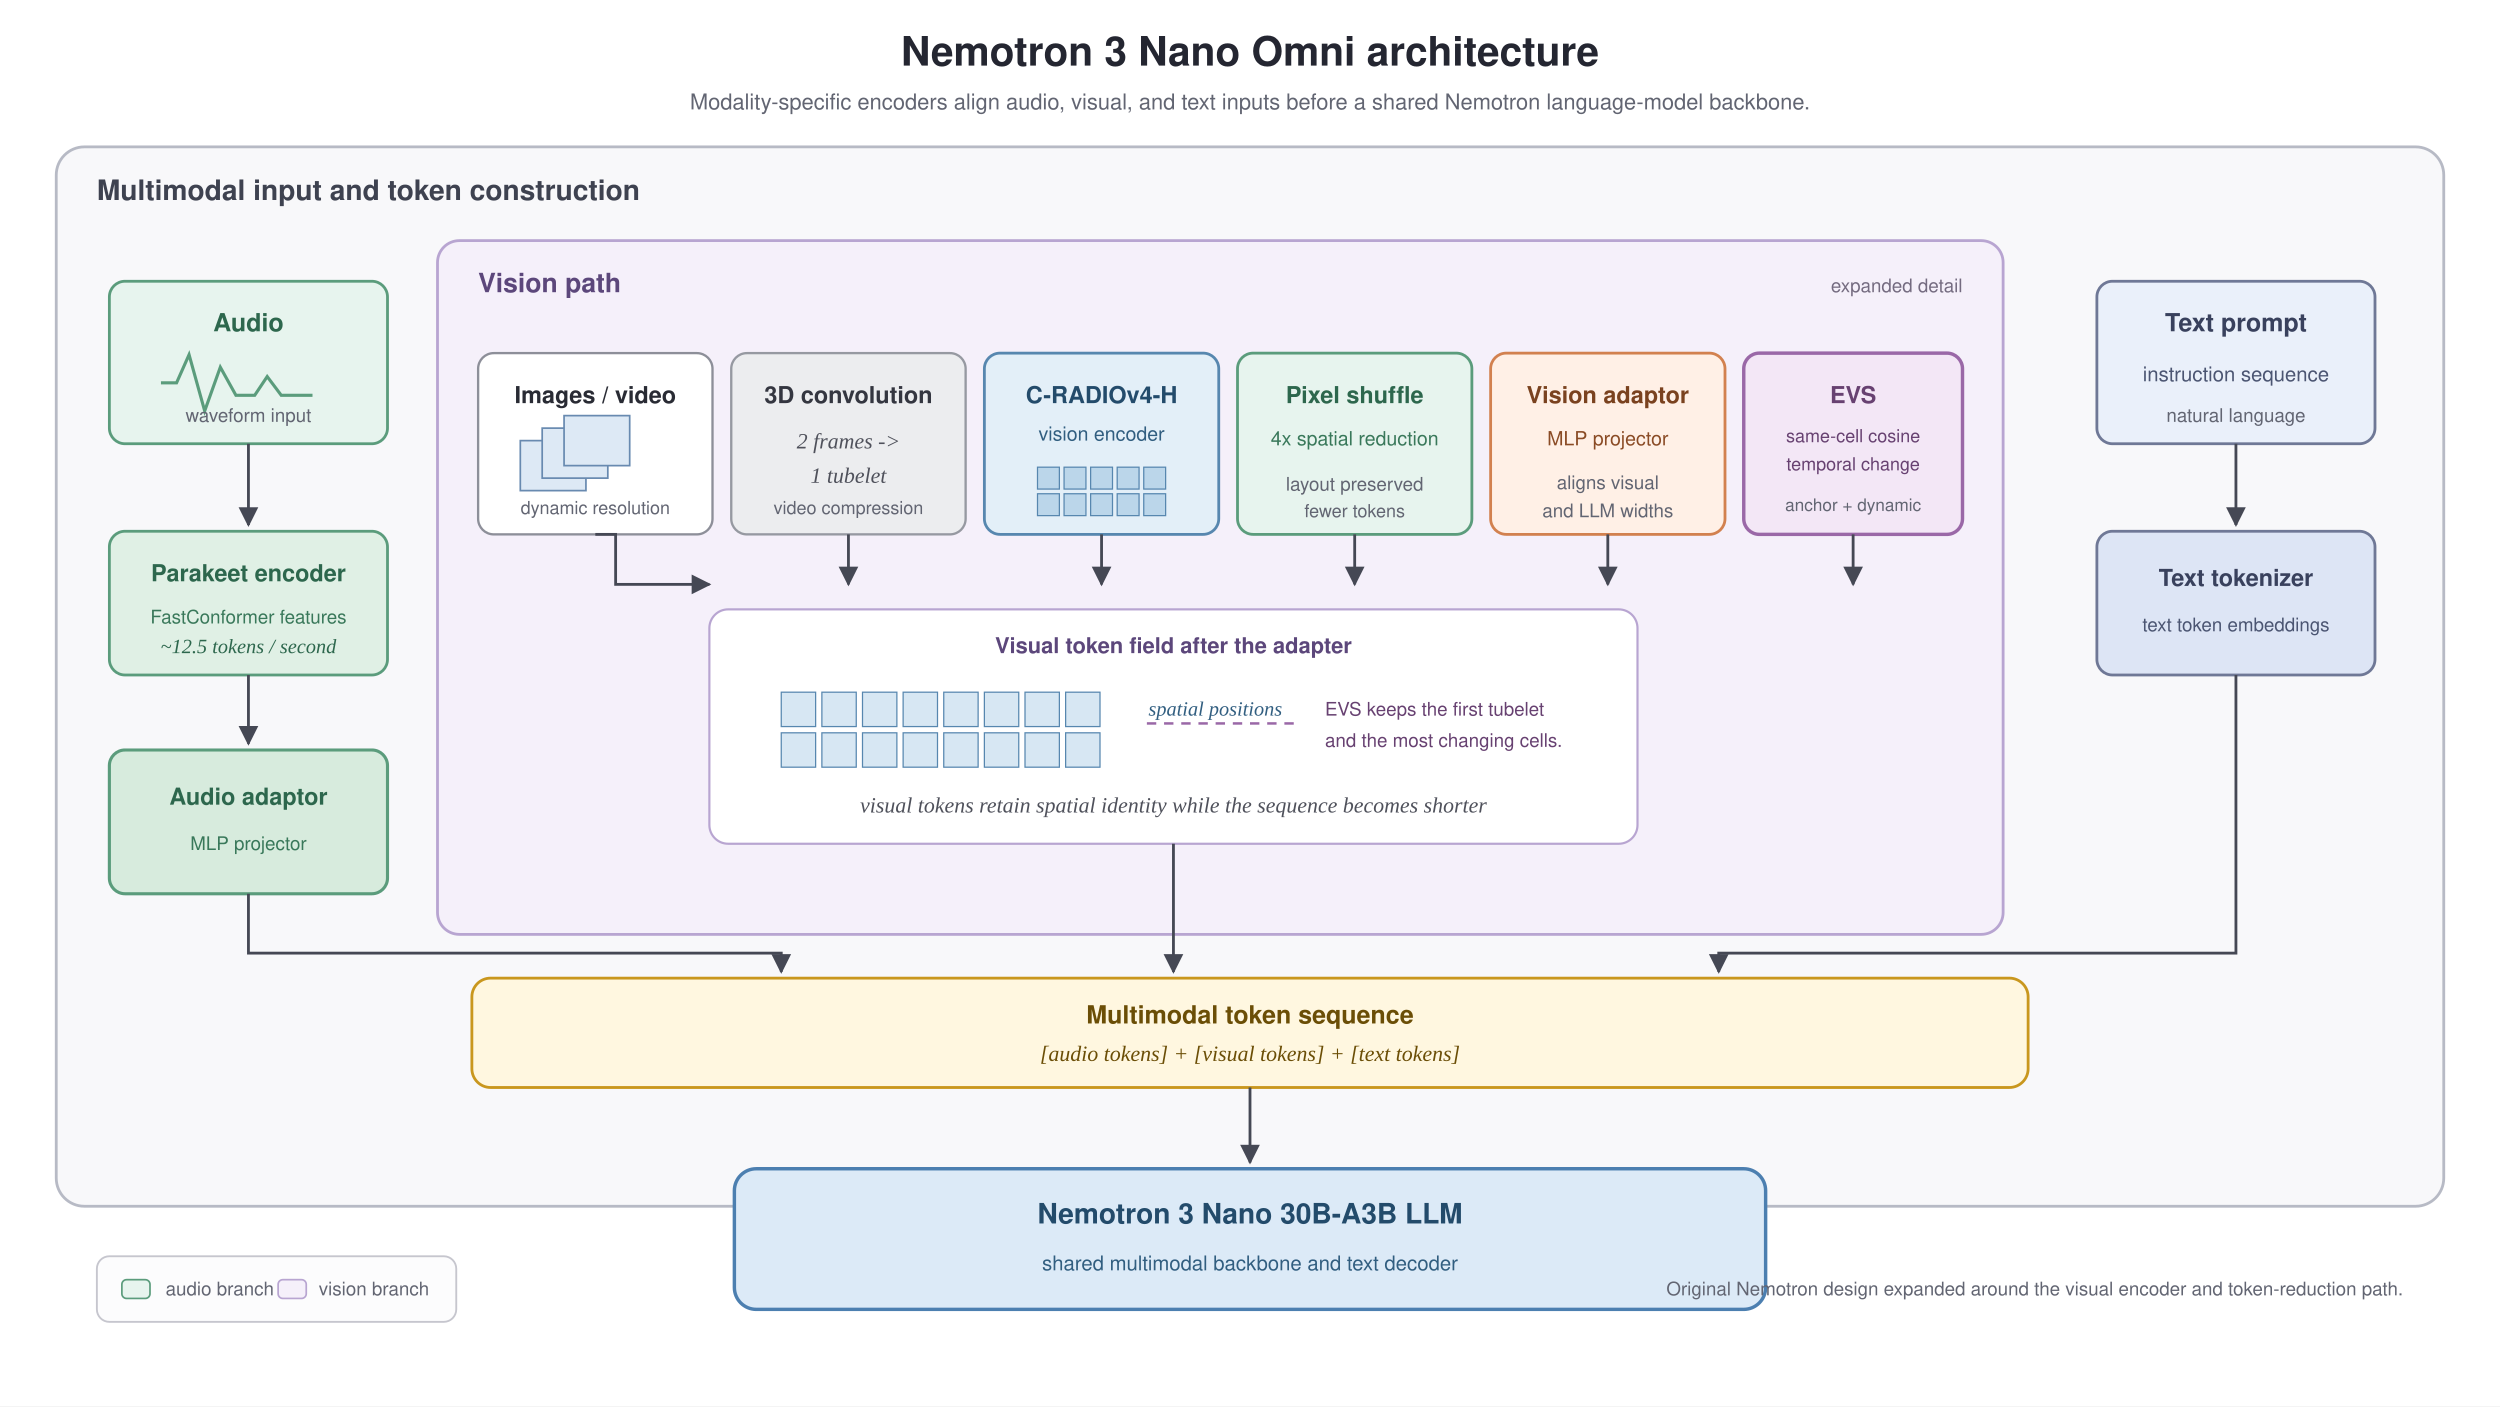
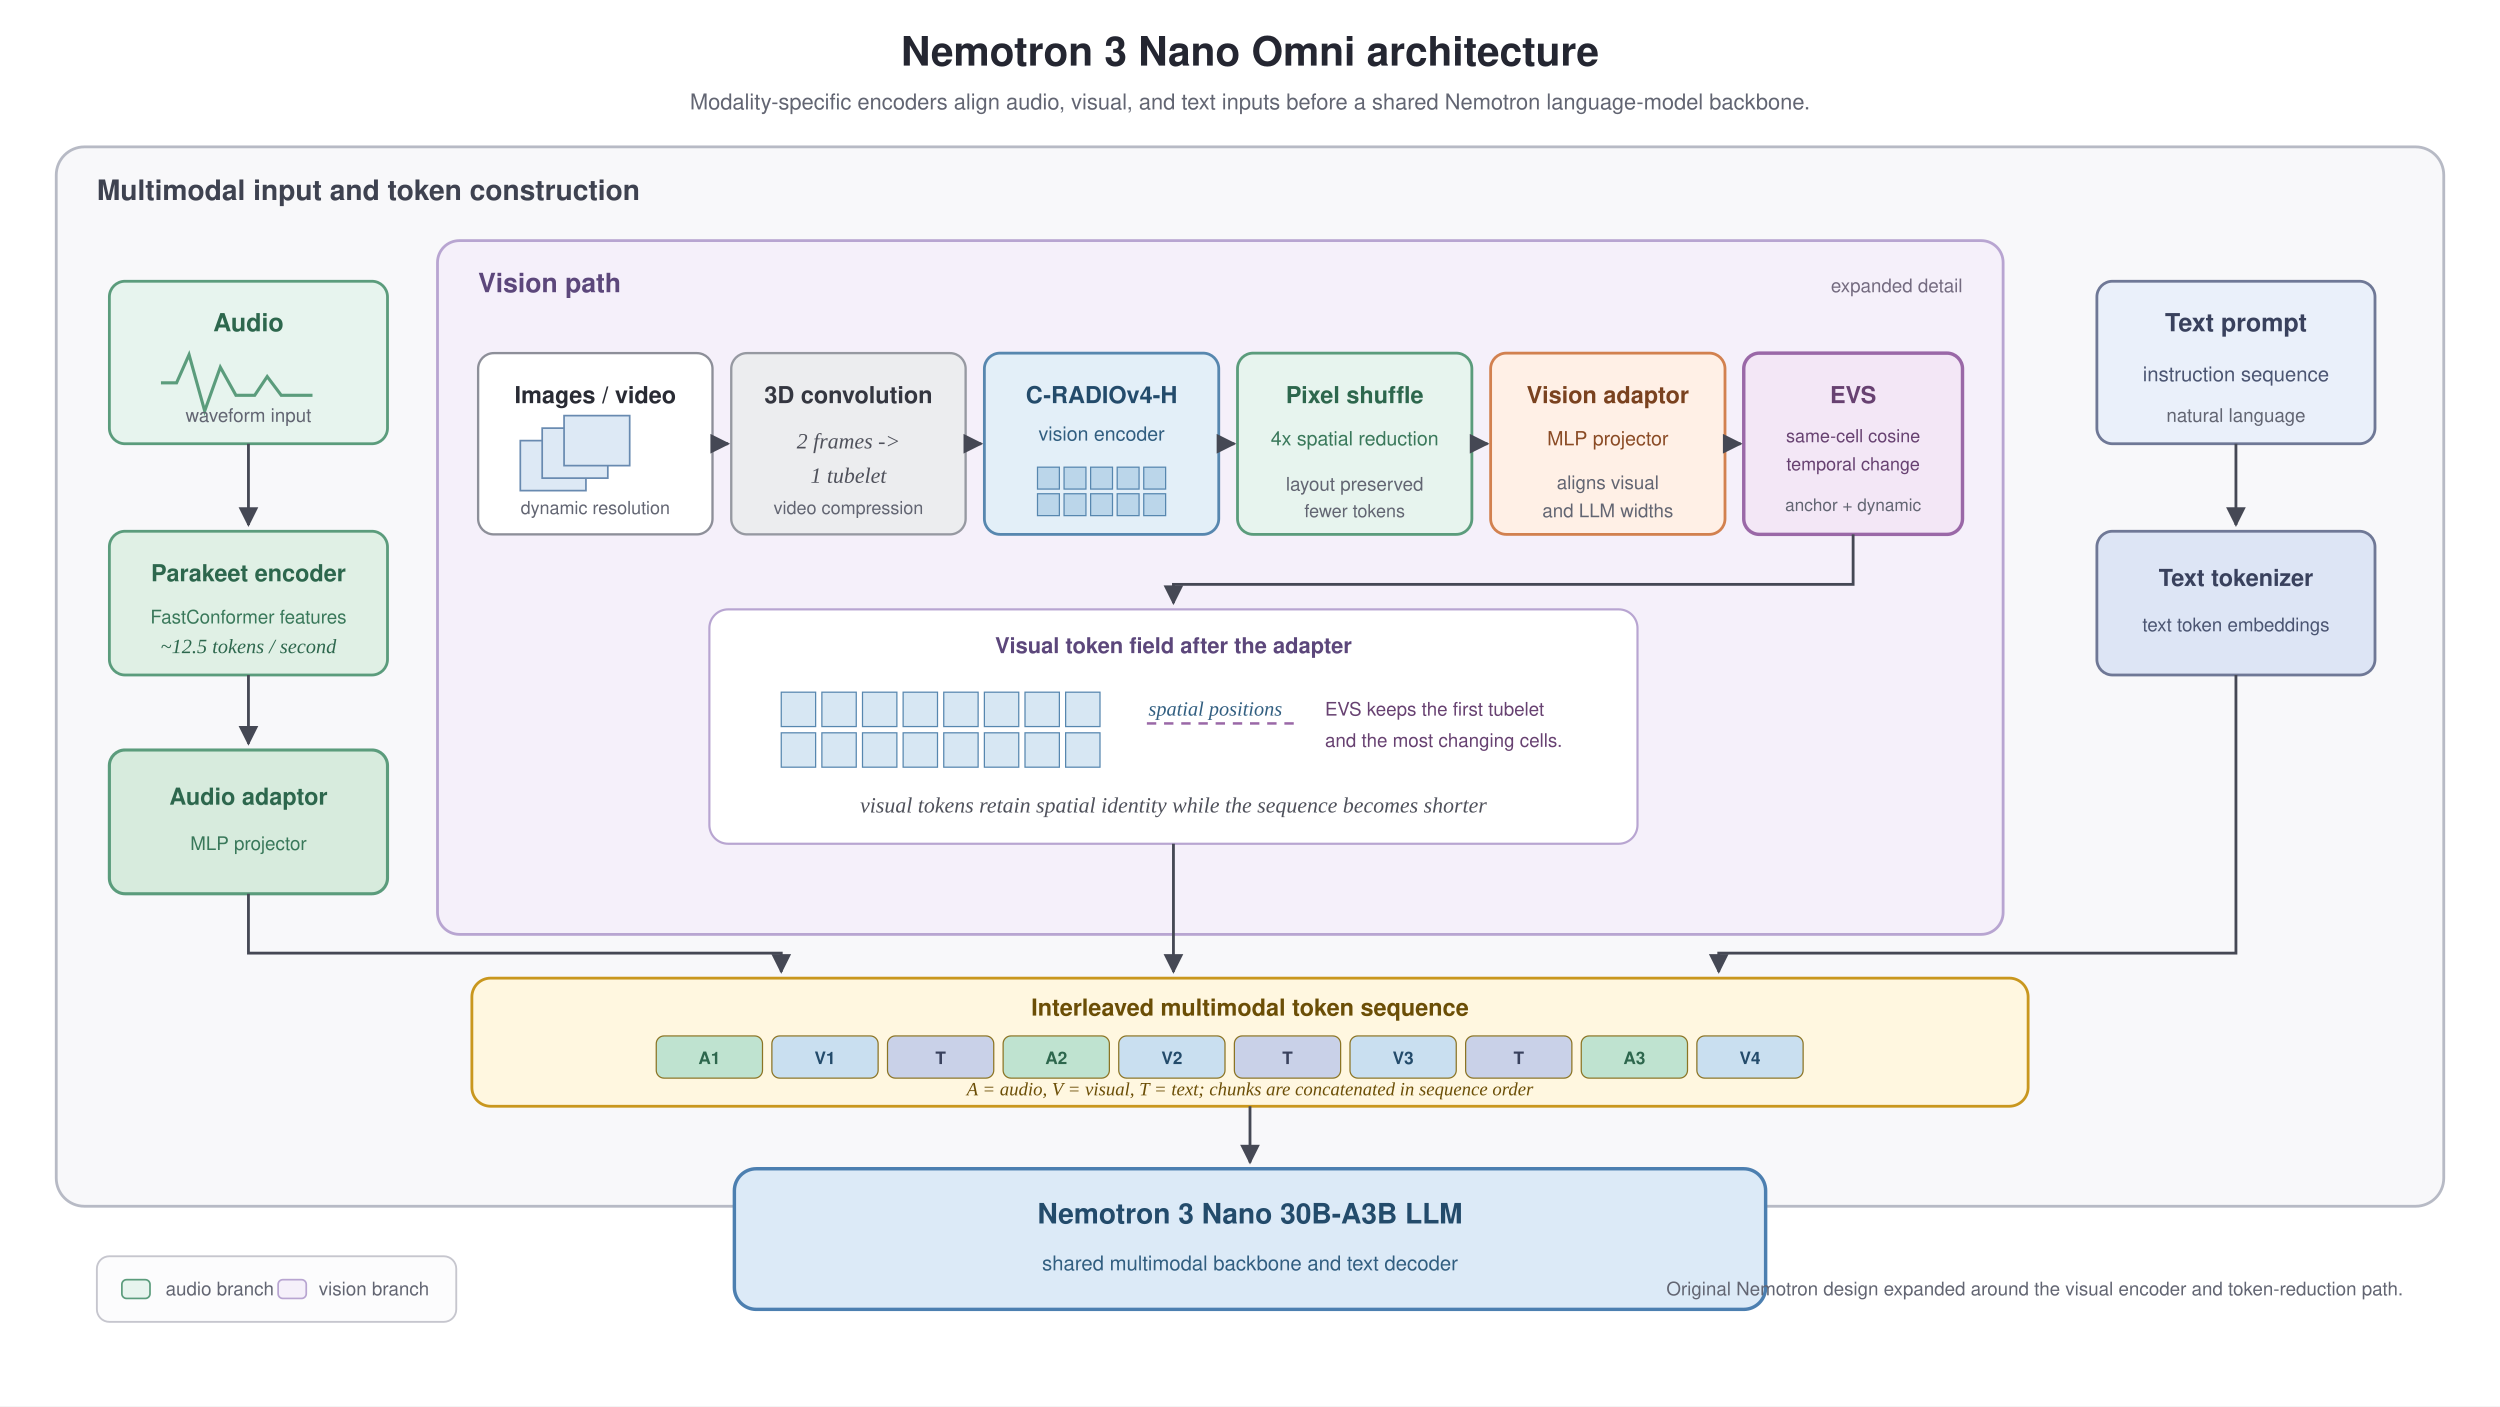
<svg xmlns="http://www.w3.org/2000/svg" width="1600" height="900" viewBox="0 0 1600 900">
  <defs>
    <marker id="arrow" viewBox="0 0 10 10" refX="9" refY="5" markerWidth="7" markerHeight="7" orient="auto">
      <path d="M 0 0 L 10 5 L 0 10 z" fill="#454854" />
    </marker>
  </defs>
  <rect width="1600" height="900" fill="#FFFFFF" />
  <text x="800" y="42" text-anchor="middle" font-family="Helvetica, Arial, sans-serif" font-size="26" font-weight="bold" fill="#242631">Nemotron 3 Nano Omni architecture</text>
  <text x="800" y="70" text-anchor="middle" font-family="Helvetica, Arial, sans-serif" font-size="14" fill="#626572">Modality-specific encoders align audio, visual, and text inputs before a shared Nemotron language-model backbone.</text>
  <rect x="36" y="94" width="1528" height="678" rx="18" fill="#F8F8FA" stroke="#B7BAC5" stroke-width="1.8" />
  <text x="62" y="128" font-family="Helvetica, Arial, sans-serif" font-size="18" font-weight="bold" fill="#3E4250">Multimodal input and token construction</text>
  <g font-family="Helvetica, Arial, sans-serif">
    <rect x="70" y="180" width="178" height="104" rx="10" fill="#E7F4EE" stroke="#5B9C7C" stroke-width="1.8" />
    <text x="159" y="212" text-anchor="middle" font-size="16" font-weight="bold" fill="#2D674D">Audio</text>
    <path d="M103 245 h10 l8 -18 l10 36 l10 -28 l10 18 h12 l8 -12 l9 12 h20" stroke="#5B9C7C" stroke-width="2" fill="none" />
    <text x="159" y="270" text-anchor="middle" font-size="12" fill="#626572">waveform input</text>
    <rect x="70" y="340" width="178" height="92" rx="10" fill="#E0F0E5" stroke="#5B9C7C" stroke-width="1.8" />
    <text x="159" y="372" text-anchor="middle" font-size="15" font-weight="bold" fill="#2D674D">Parakeet encoder</text>
    <text x="159" y="399" text-anchor="middle" font-size="12" fill="#39785A">FastConformer features</text>
    <text x="159" y="418" text-anchor="middle" font-family="Times New Roman, serif" font-size="13" font-style="italic" fill="#2D674D">~12.5 tokens / second</text>
    <rect x="70" y="480" width="178" height="92" rx="10" fill="#D7EBDD" stroke="#5B9C7C" stroke-width="2" />
    <text x="159" y="515" text-anchor="middle" font-size="15" font-weight="bold" fill="#2D674D">Audio adaptor</text>
    <text x="159" y="544" text-anchor="middle" font-size="12" fill="#39785A">MLP projector</text>
    <rect x="1342" y="180" width="178" height="104" rx="10" fill="#EAF0FA" stroke="#6F7896" stroke-width="1.8" />
    <text x="1431" y="212" text-anchor="middle" font-size="16" font-weight="bold" fill="#39415D">Text prompt</text>
    <text x="1431" y="244" text-anchor="middle" font-size="13" fill="#4B5572">instruction sequence</text>
    <text x="1431" y="270" text-anchor="middle" font-size="12" fill="#626572">natural language</text>
    <rect x="1342" y="340" width="178" height="92" rx="10" fill="#DDE5F5" stroke="#6F7896" stroke-width="1.8" />
    <text x="1431" y="375" text-anchor="middle" font-size="15" font-weight="bold" fill="#39415D">Text tokenizer</text>
    <text x="1431" y="404" text-anchor="middle" font-size="12" fill="#4B5572">text token embeddings</text>
  </g>
  <rect x="280" y="154" width="1002" height="444" rx="14" fill="#F5F0FA" stroke="#B8A5D1" stroke-width="1.8" />
  <text x="306" y="187" font-family="Helvetica, Arial, sans-serif" font-size="17" font-weight="bold" fill="#5C477B">Vision path</text>
  <text x="1256" y="187" text-anchor="end" font-family="Helvetica, Arial, sans-serif" font-size="12" fill="#746B80">expanded detail</text>
  <g font-family="Helvetica, Arial, sans-serif">
    <rect x="306" y="226" width="150" height="116" rx="10" fill="#FFFFFF" stroke="#8D8F99" stroke-width="1.5" />
    <text x="381" y="258" text-anchor="middle" font-size="15" font-weight="bold" fill="#292B34">Images / video</text>
    <g fill="#DDE9F5" stroke="#688AB0" stroke-width="1.1">
      <rect x="333" y="282" width="42" height="32" />
      <rect x="347" y="274" width="42" height="32" />
      <rect x="361" y="266" width="42" height="32" />
    </g>
    <text x="381" y="329" text-anchor="middle" font-size="11.5" fill="#626572">dynamic resolution</text>
    <rect x="468" y="226" width="150" height="116" rx="10" fill="#ECEDEF" stroke="#9699A1" stroke-width="1.5" />
    <text x="543" y="258" text-anchor="middle" font-size="15" font-weight="bold" fill="#343640">3D convolution</text>
    <text x="543" y="287" text-anchor="middle" font-family="Times New Roman, serif" font-size="14" font-style="italic" fill="#4F515B">2 frames -&gt;</text>
    <text x="543" y="309" text-anchor="middle" font-family="Times New Roman, serif" font-size="14" font-style="italic" fill="#4F515B">1 tubelet</text>
    <text x="543" y="329" text-anchor="middle" font-size="11.5" fill="#626572">video compression</text>
    <rect x="630" y="226" width="150" height="116" rx="10" fill="#E3EFF8" stroke="#5787AF" stroke-width="1.8" />
    <text x="705" y="258" text-anchor="middle" font-size="15" font-weight="bold" fill="#234B6B">C-RADIOv4-H</text>
    <text x="705" y="282" text-anchor="middle" font-size="12.5" fill="#315E80">vision encoder</text>
    <g fill="#BBD6EA" stroke="#5787AF" stroke-width="0.8">
      <rect x="664" y="299" width="14" height="14" />
      <rect x="681" y="299" width="14" height="14" />
      <rect x="698" y="299" width="14" height="14" />
      <rect x="715" y="299" width="14" height="14" />
      <rect x="732" y="299" width="14" height="14" />
      <rect x="664" y="316" width="14" height="14" />
      <rect x="681" y="316" width="14" height="14" />
      <rect x="698" y="316" width="14" height="14" />
      <rect x="715" y="316" width="14" height="14" />
      <rect x="732" y="316" width="14" height="14" />
    </g>
    <rect x="792" y="226" width="150" height="116" rx="10" fill="#E7F4EE" stroke="#5B9C7C" stroke-width="1.8" />
    <text x="867" y="258" text-anchor="middle" font-size="15" font-weight="bold" fill="#2D674D">Pixel shuffle</text>
    <text x="867" y="285" text-anchor="middle" font-size="12.5" fill="#39785A">4x spatial reduction</text>
    <text x="867" y="314" text-anchor="middle" font-size="12" fill="#626572">layout preserved</text>
    <text x="867" y="331" text-anchor="middle" font-size="11.5" fill="#626572">fewer tokens</text>
    <rect x="954" y="226" width="150" height="116" rx="10" fill="#FFF0E6" stroke="#D2814F" stroke-width="1.8" />
    <text x="1029" y="258" text-anchor="middle" font-size="15" font-weight="bold" fill="#7A421F">Vision adaptor</text>
    <text x="1029" y="285" text-anchor="middle" font-size="12.5" fill="#8A4B25">MLP projector</text>
    <text x="1029" y="313" text-anchor="middle" font-size="12" fill="#626572">aligns visual</text>
    <text x="1029" y="331" text-anchor="middle" font-size="12" fill="#626572">and LLM widths</text>
    <rect x="1116" y="226" width="140" height="116" rx="10" fill="#F3E7F6" stroke="#9A68A7" stroke-width="2.2" />
    <text x="1186" y="258" text-anchor="middle" font-size="15" font-weight="bold" fill="#674171">EVS</text>
    <text x="1186" y="283" text-anchor="middle" font-size="11.5" fill="#674171">same-cell cosine</text>
    <text x="1186" y="301" text-anchor="middle" font-size="11.5" fill="#674171">temporal change</text>
    <text x="1186" y="327" text-anchor="middle" font-size="11" fill="#626572">anchor + dynamic</text>
    <rect x="454" y="390" width="594" height="150" rx="12" fill="#FFFFFF" stroke="#B8A5D1" stroke-width="1.4" />
    <text x="751" y="418" text-anchor="middle" font-size="14" font-weight="bold" fill="#5C477B">Visual token field after the adapter</text>
    <g fill="#D7E7F3" stroke="#5787AF" stroke-width="0.8">
      <rect x="500" y="443" width="22" height="22" />
      <rect x="526" y="443" width="22" height="22" />
      <rect x="552" y="443" width="22" height="22" />
      <rect x="578" y="443" width="22" height="22" />
      <rect x="604" y="443" width="22" height="22" />
      <rect x="630" y="443" width="22" height="22" />
      <rect x="656" y="443" width="22" height="22" />
      <rect x="682" y="443" width="22" height="22" />
      <rect x="500" y="469" width="22" height="22" />
      <rect x="526" y="469" width="22" height="22" />
      <rect x="552" y="469" width="22" height="22" />
      <rect x="578" y="469" width="22" height="22" />
      <rect x="604" y="469" width="22" height="22" />
      <rect x="630" y="469" width="22" height="22" />
      <rect x="656" y="469" width="22" height="22" />
      <rect x="682" y="469" width="22" height="22" />
    </g>
    <text x="735" y="458" font-family="Times New Roman, serif" font-size="13" font-style="italic" fill="#315E80">spatial positions</text>
    <path d="M734 463 H830" stroke="#9A68A7" stroke-width="1.6" stroke-dasharray="6 5" />
    <text x="848" y="458" font-family="Helvetica, Arial, sans-serif" font-size="12" fill="#674171">EVS keeps the first tubelet</text>
    <text x="848" y="478" font-family="Helvetica, Arial, sans-serif" font-size="12" fill="#674171">and the most changing cells.</text>
    <text x="751" y="520" text-anchor="middle" font-family="Times New Roman, serif" font-size="14" font-style="italic" fill="#4F515B">visual tokens retain spatial identity while the sequence becomes shorter</text>
  </g>
-   <rect x="302" y="626" width="996" height="70" rx="12" fill="#FFF7E0" stroke="#C9971E" stroke-width="1.8" />
-   <text x="800" y="655" text-anchor="middle" font-family="Helvetica, Arial, sans-serif" font-size="16" font-weight="bold" fill="#6B4E06">Multimodal token sequence</text>
-   <text x="800" y="679" text-anchor="middle" font-family="Times New Roman, serif" font-size="14" font-style="italic" fill="#6B4E06">[audio tokens] + [visual tokens] + [text tokens]</text>
+   <rect x="302" y="626" width="996" height="82" rx="12" fill="#FFF7E0" stroke="#C9971E" stroke-width="1.8" />
+   <text x="800" y="650" text-anchor="middle" font-family="Helvetica, Arial, sans-serif" font-size="15" font-weight="bold" fill="#6B4E06">Interleaved multimodal token sequence</text>
+   <g stroke="#8B7424" stroke-width="0.8">
+     <rect x="420" y="663" width="68" height="27" rx="5" fill="#BFE3D0" />
+     <rect x="494" y="663" width="68" height="27" rx="5" fill="#C9DFF0" />
+     <rect x="568" y="663" width="68" height="27" rx="5" fill="#C9D1E8" />
+     <rect x="642" y="663" width="68" height="27" rx="5" fill="#BFE3D0" />
+     <rect x="716" y="663" width="68" height="27" rx="5" fill="#C9DFF0" />
+     <rect x="790" y="663" width="68" height="27" rx="5" fill="#C9D1E8" />
+     <rect x="864" y="663" width="68" height="27" rx="5" fill="#C9DFF0" />
+     <rect x="938" y="663" width="68" height="27" rx="5" fill="#C9D1E8" />
+     <rect x="1012" y="663" width="68" height="27" rx="5" fill="#BFE3D0" />
+     <rect x="1086" y="663" width="68" height="27" rx="5" fill="#C9DFF0" />
+   </g>
+   <g font-family="Helvetica, Arial, sans-serif" font-size="11" font-weight="bold" text-anchor="middle">
+     <text x="454" y="681" fill="#2D674D">A1</text>
+     <text x="528" y="681" fill="#234B6B">V1</text>
+     <text x="602" y="681" fill="#39415D">T</text>
+     <text x="676" y="681" fill="#2D674D">A2</text>
+     <text x="750" y="681" fill="#234B6B">V2</text>
+     <text x="824" y="681" fill="#39415D">T</text>
+     <text x="898" y="681" fill="#234B6B">V3</text>
+     <text x="972" y="681" fill="#39415D">T</text>
+     <text x="1046" y="681" fill="#2D674D">A3</text>
+     <text x="1120" y="681" fill="#234B6B">V4</text>
+   </g>
+   <text x="800" y="701" text-anchor="middle" font-family="Times New Roman, serif" font-size="12" font-style="italic" fill="#6B4E06">A = audio, V = visual, T = text; chunks are concatenated in sequence order</text>
  <rect x="470" y="748" width="660" height="90" rx="14" fill="#DCEAF7" stroke="#4C7FB0" stroke-width="2.2" />
  <text x="800" y="783" text-anchor="middle" font-family="Helvetica, Arial, sans-serif" font-size="18" font-weight="bold" fill="#234B6B">Nemotron 3 Nano 30B-A3B LLM</text>
  <text x="800" y="813" text-anchor="middle" font-family="Helvetica, Arial, sans-serif" font-size="13" fill="#315E80">shared multimodal backbone and text decoder</text>
  <g stroke="#454854" stroke-width="1.8" fill="none" marker-end="url(#arrow)">
    <path d="M159 284 V336" />
    <path d="M159 432 V476" />
-     <path d="M381 342 H394 V374 H454" />
-     <path d="M543 342 V374" />
-     <path d="M705 342 V374" />
-     <path d="M867 342 V374" />
-     <path d="M1029 342 V374" />
-     <path d="M1186 342 V374" />
+     <path d="M456 284 H466" />
+     <path d="M618 284 H628" />
+     <path d="M780 284 H790" />
+     <path d="M942 284 H952" />
+     <path d="M1104 284 H1114" />
+     <path d="M1186 342 V374 H751 V386" />
    <path d="M1431 284 V336" />
    <path d="M159 572 V610 H500 V622" />
    <path d="M751 540 V622" />
    <path d="M1431 432 V610 H1100 V622" />
-     <path d="M800 696 V744" />
+     <path d="M800 708 V744" />
  </g>
  <g font-family="Helvetica, Arial, sans-serif" font-size="12" fill="#626572">
    <rect x="62" y="804" width="230" height="42" rx="8" fill="#FCFCFD" stroke="#C6C6CE" stroke-width="1.2" />
    <rect x="78" y="819" width="18" height="12" rx="3" fill="#E7F4EE" stroke="#5B9C7C" stroke-width="1.1" />
    <text x="106" y="829">audio branch</text>
    <rect x="178" y="819" width="18" height="12" rx="3" fill="#F5F0FA" stroke="#B8A5D1" stroke-width="1.1" />
    <text x="204" y="829">vision branch</text>
    <text x="1538" y="829" text-anchor="end">Original Nemotron design expanded around the visual encoder and token-reduction path.</text>
  </g>
</svg>
